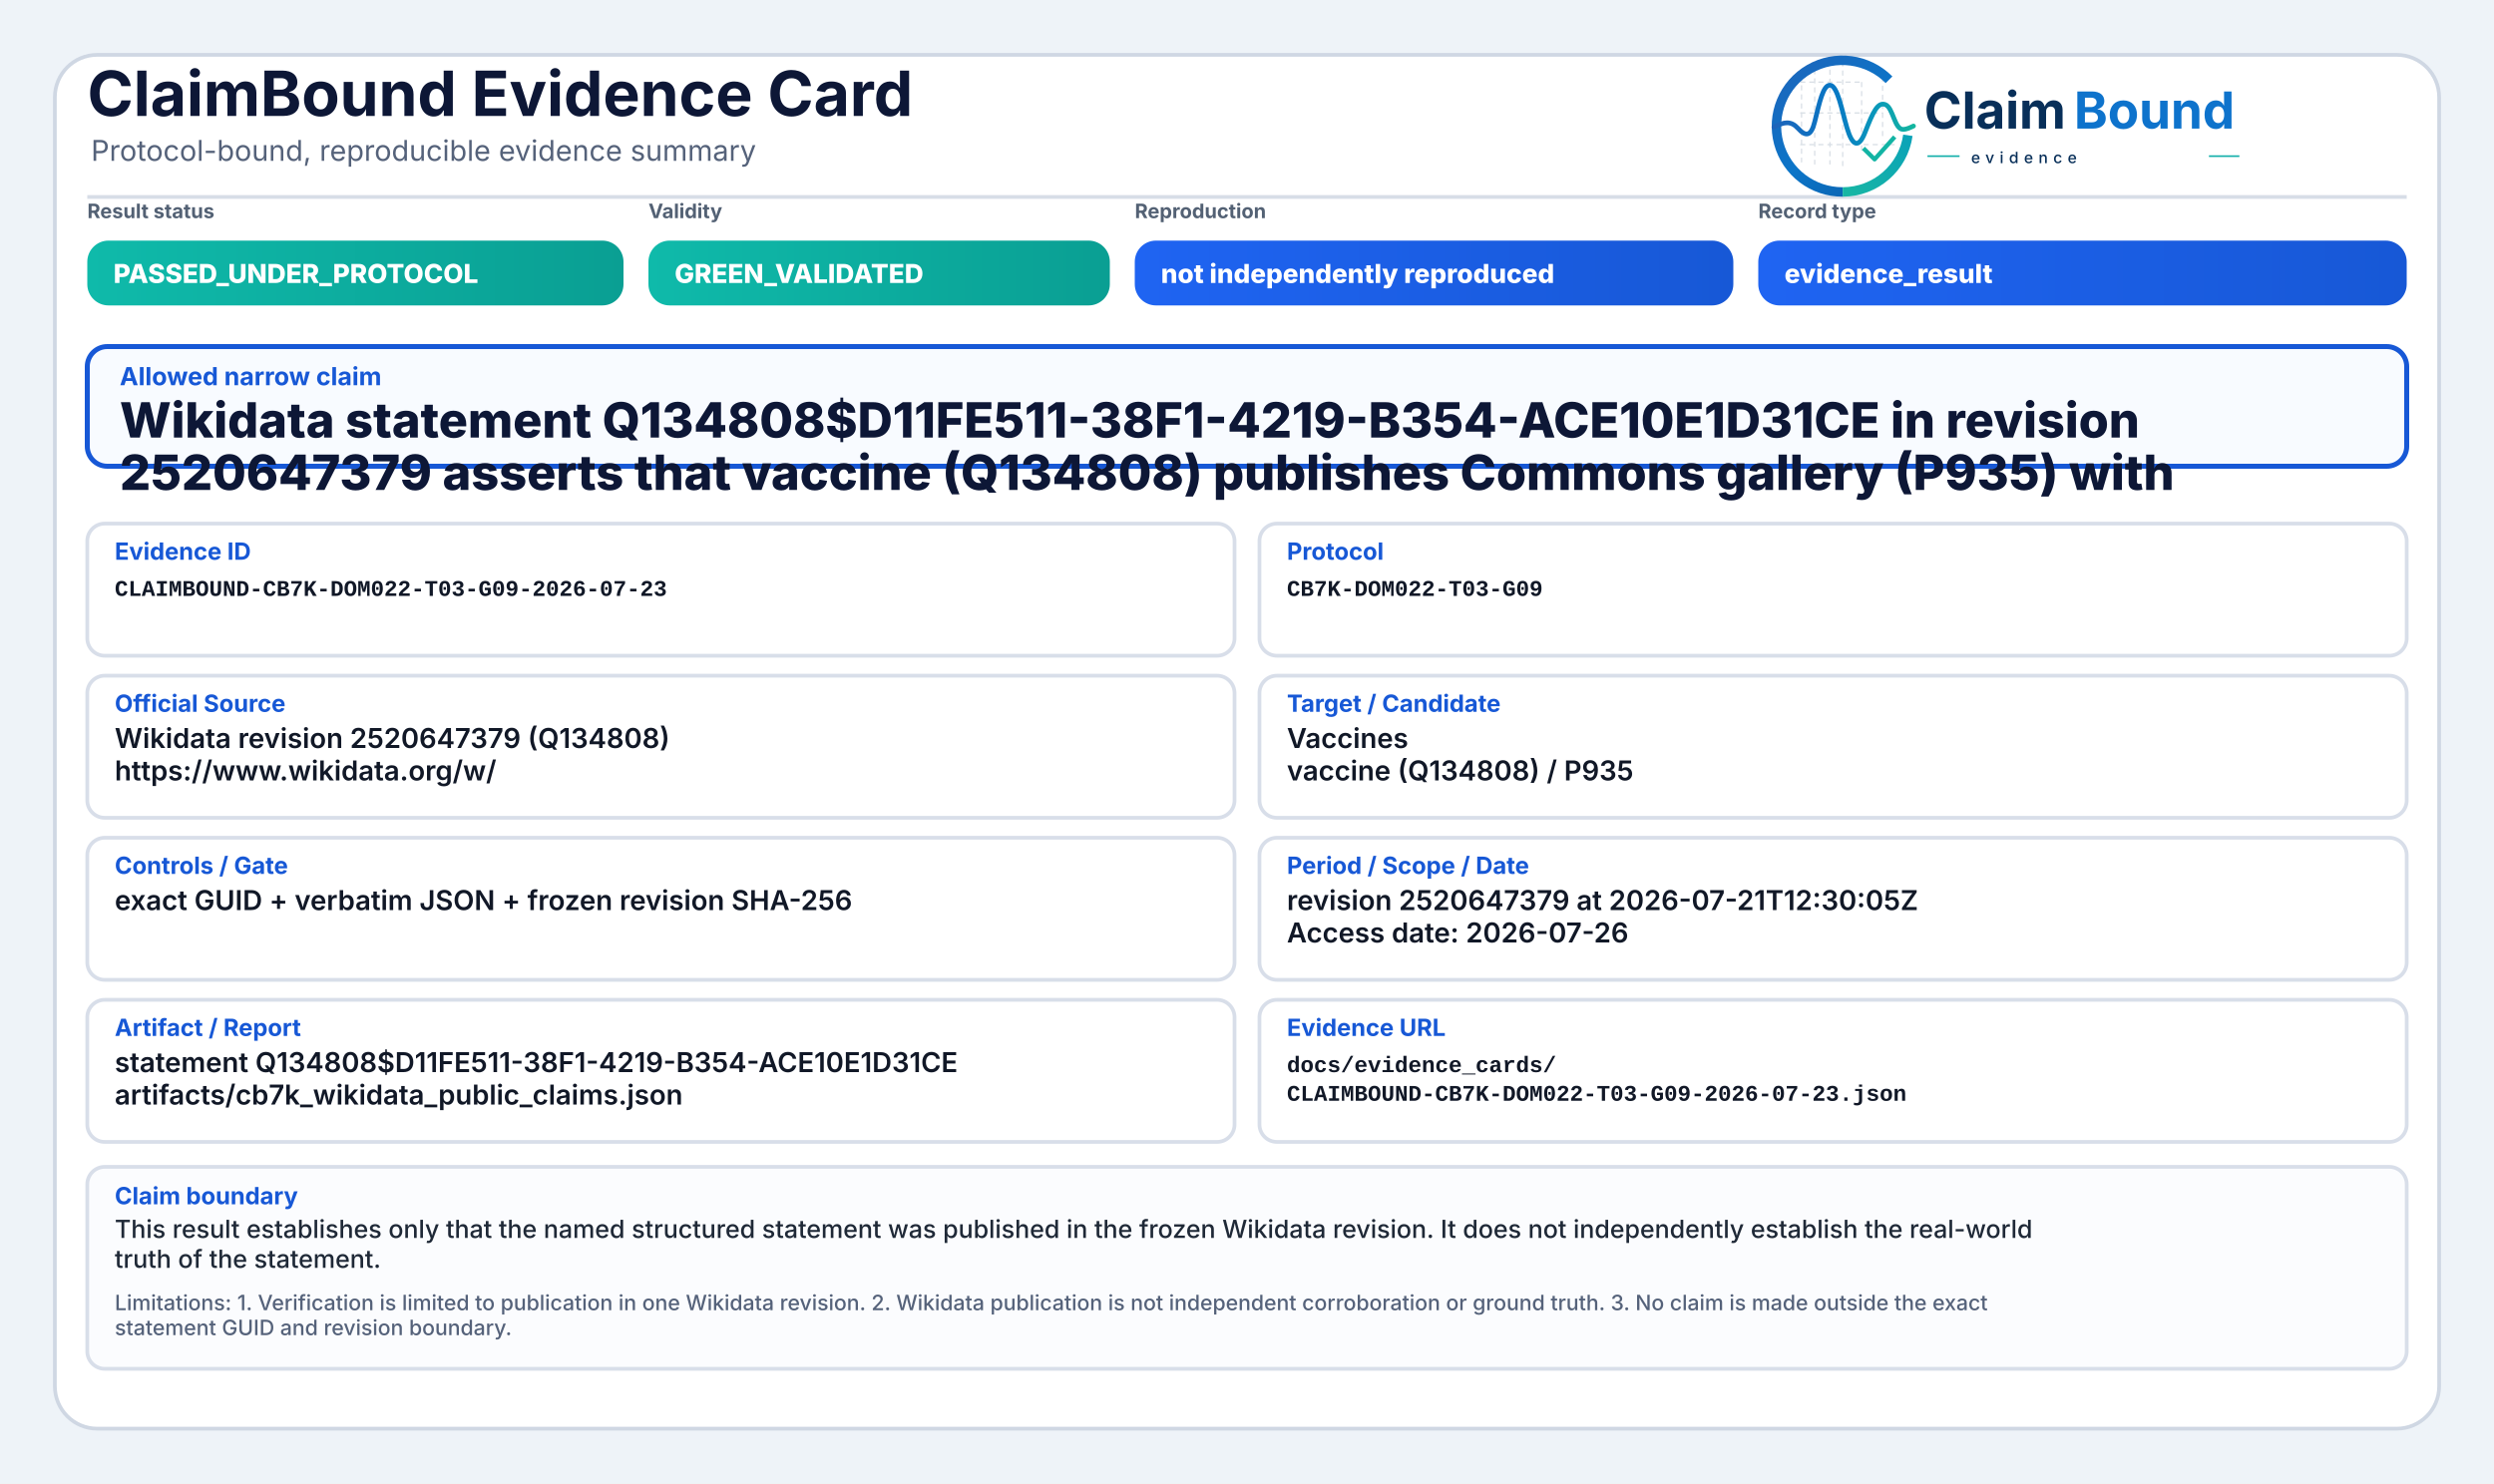
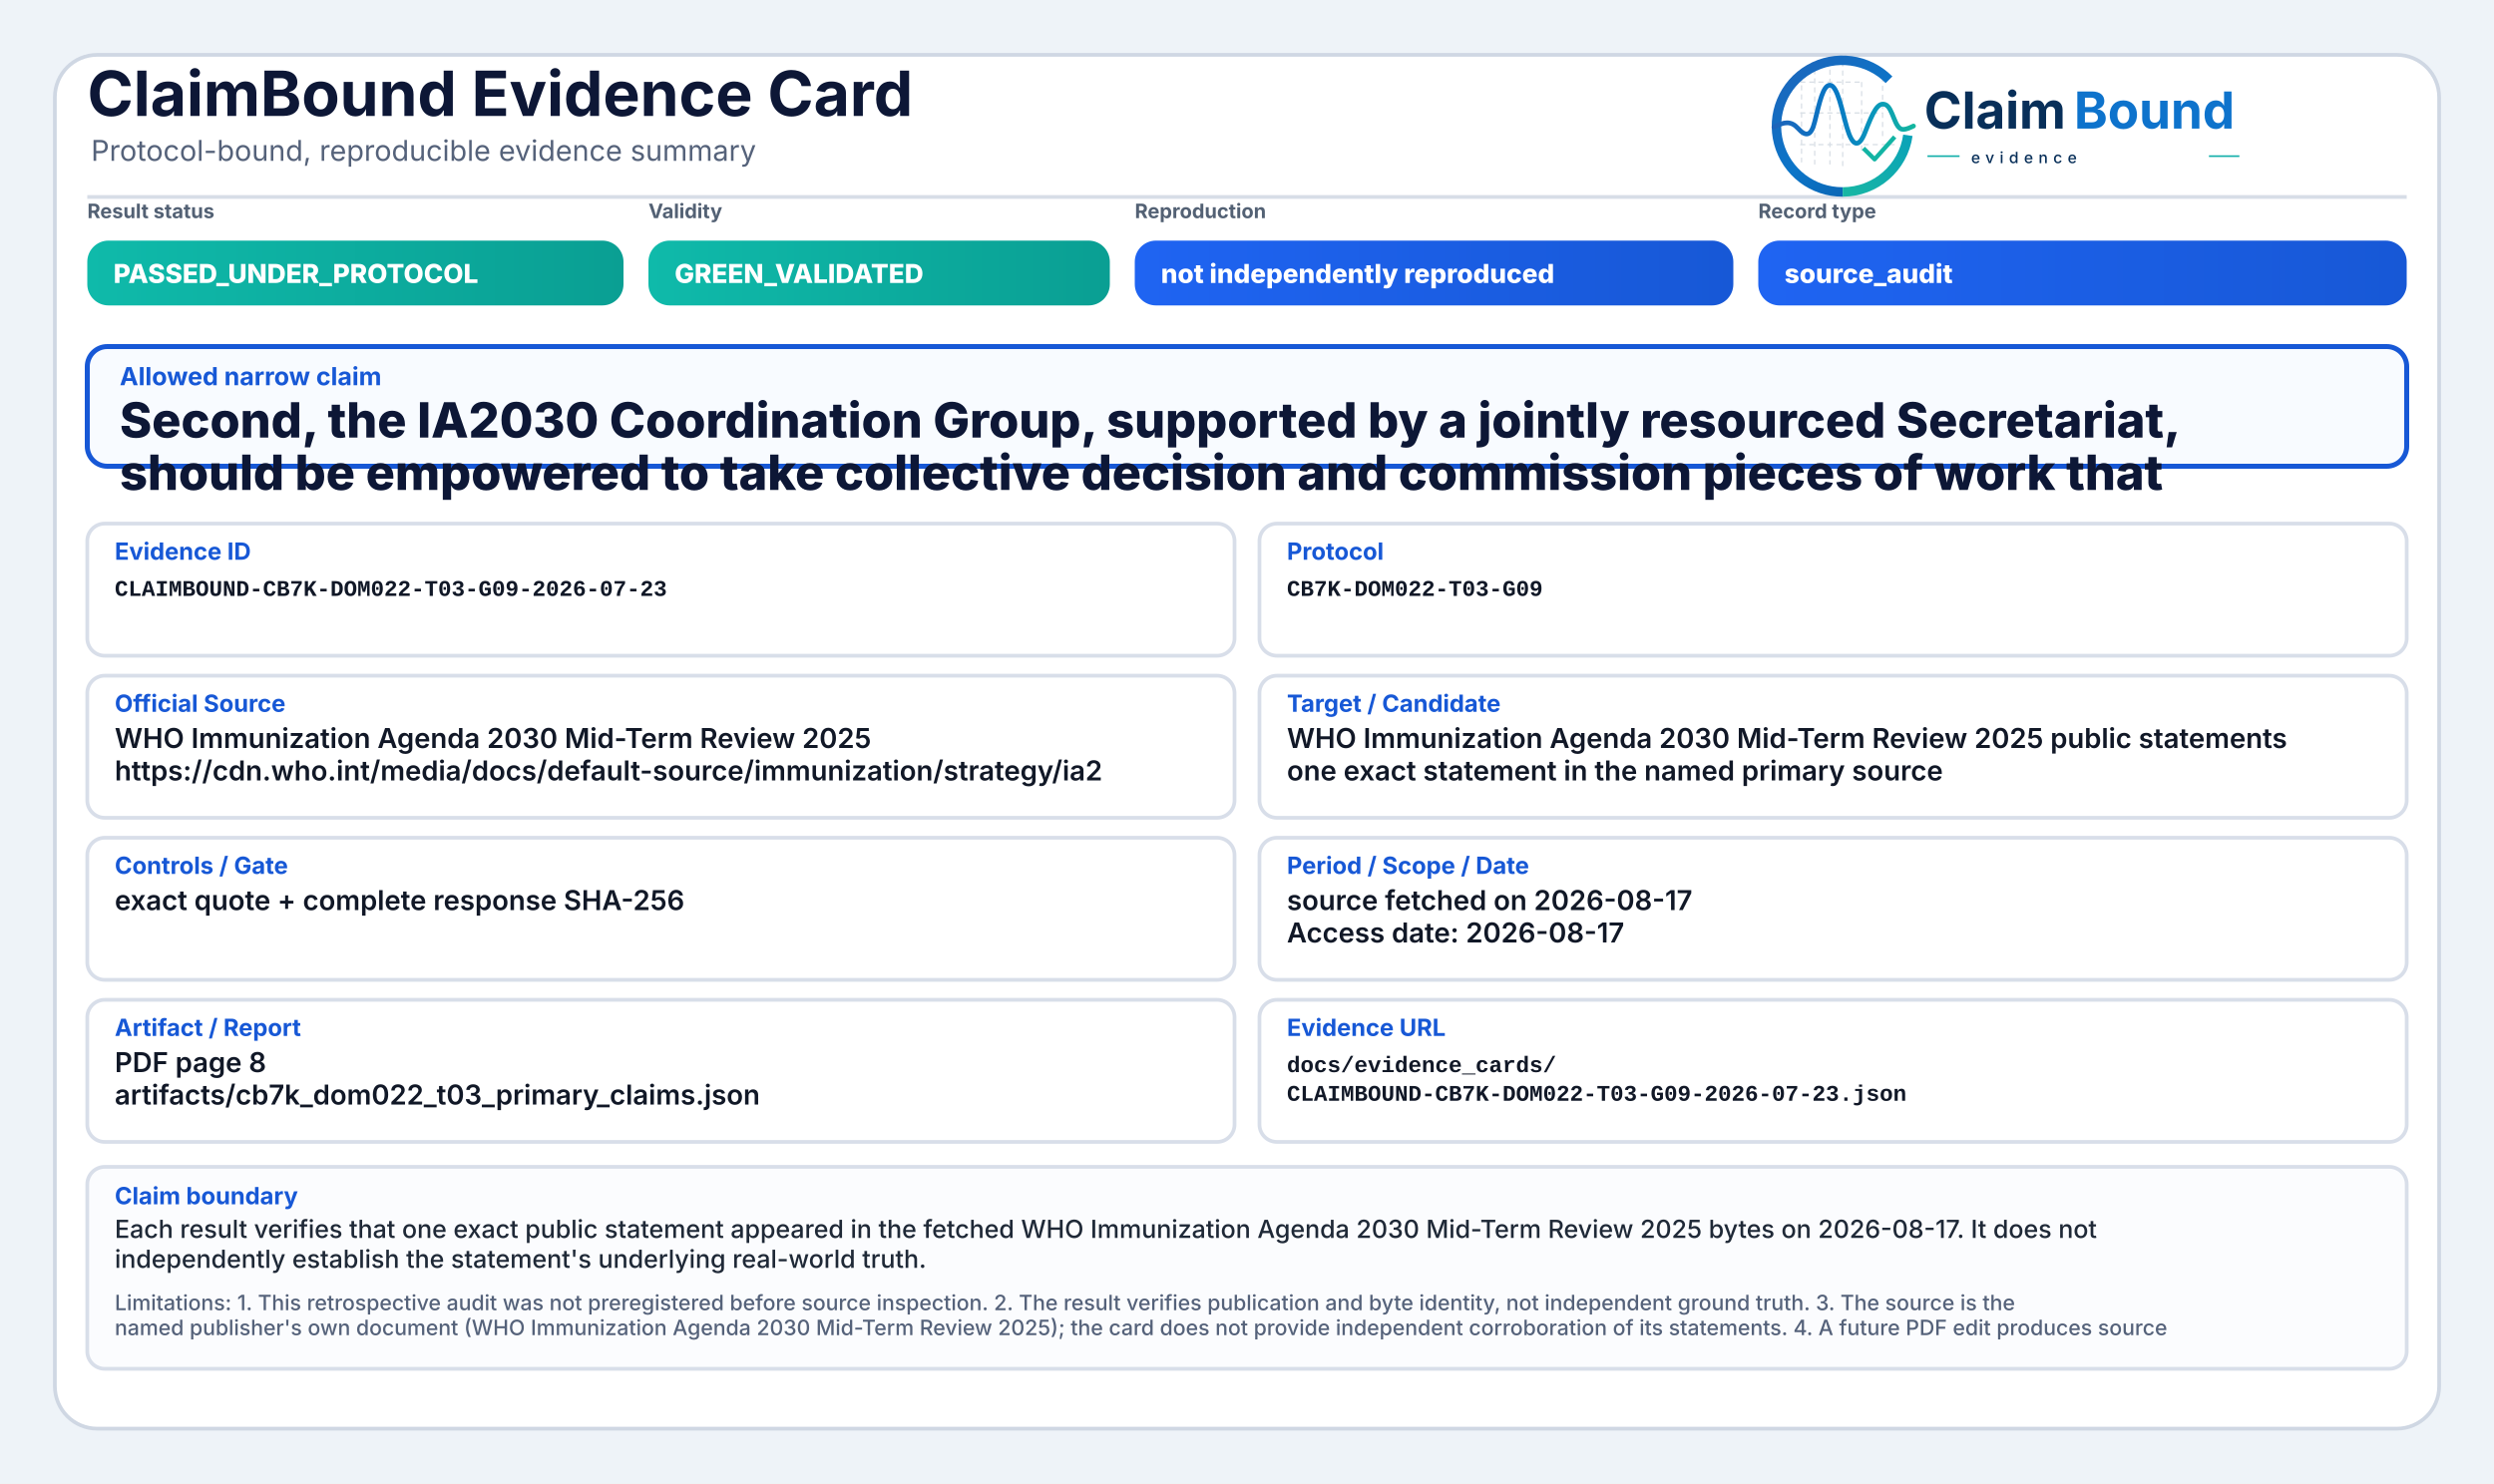
<svg xmlns="http://www.w3.org/2000/svg" width="2000" height="1190" viewBox="0 0 2000 1190" role="img" aria-label="ClaimBound Evidence Card">
  <defs>
    <linearGradient id="greenGrad" x1="0" y1="0" x2="1" y2="0">
      <stop offset="0%" stop-color="#0fbaaa" />
      <stop offset="100%" stop-color="#0a9f93" />
    </linearGradient>
    <linearGradient id="yellowGrad" x1="0" y1="0" x2="1" y2="0">
      <stop offset="0%" stop-color="#fbbf24" />
      <stop offset="100%" stop-color="#d97706" />
    </linearGradient>
    <linearGradient id="amberGrad" x1="0" y1="0" x2="1" y2="0">
      <stop offset="0%" stop-color="#f97316" />
      <stop offset="100%" stop-color="#c2410c" />
    </linearGradient>
    <linearGradient id="redGrad" x1="0" y1="0" x2="1" y2="0">
      <stop offset="0%" stop-color="#ef4444" />
      <stop offset="100%" stop-color="#b91c1c" />
    </linearGradient>
    <linearGradient id="grayGrad" x1="0" y1="0" x2="1" y2="0">
      <stop offset="0%" stop-color="#64748b" />
      <stop offset="100%" stop-color="#475569" />
    </linearGradient>
    <linearGradient id="blueGrad" x1="0" y1="0" x2="1" y2="0">
      <stop offset="0%" stop-color="#1f64f2" />
      <stop offset="100%" stop-color="#1758d6" />
    </linearGradient>
    <linearGradient id="logoRingBlue" x1="73" y1="453" x2="348" y2="793" gradientUnits="userSpaceOnUse">
      <stop offset="0" stop-color="#1E64BA" />
      <stop offset="0.55" stop-color="#0C75C8" />
      <stop offset="1" stop-color="#0A5FAB" />
    </linearGradient>
    <linearGradient id="logoRingTeal" x1="221" y1="792" x2="403" y2="594" gradientUnits="userSpaceOnUse">
      <stop offset="0" stop-color="#18B7A3" />
      <stop offset="1" stop-color="#089EBC" />
    </linearGradient>
    <linearGradient id="logoSignalGradient" x1="61" y1="628" x2="404" y2="628" gradientUnits="userSpaceOnUse">
      <stop offset="0" stop-color="#1E64BA" />
      <stop offset="0.43" stop-color="#0877C4" />
      <stop offset="0.72" stop-color="#0A97BB" />
      <stop offset="1" stop-color="#14B69E" />
    </linearGradient>
  </defs>
  <rect x="0" y="0" width="2000" height="1190" fill="#eef3f8" />
  <rect x="44" y="44" width="1912" height="1102" rx="34" fill="#ffffff" stroke="#cfd7e3" stroke-width="3" />
  <path d="M70 158 H1930" stroke="#d7dde7" stroke-width="3" />
  <text x="70" y="93" font-family="Inter, Segoe UI, Arial, sans-serif" font-size="50" font-weight="750" fill="#0d1736">ClaimBound Evidence Card</text>
  <text x="73" y="129" font-family="Inter, Segoe UI, Arial, sans-serif" font-size="23" font-weight="400" fill="#55627a">Protocol-bound, reproducible evidence summary</text>
  <g aria-label="ClaimBound evidence logo" transform="translate(1415,52) scale(0.33) translate(-40,-478)">
    <g stroke-linecap="butt" stroke-linejoin="round">
      <g stroke="#CBD3DC" stroke-width="3.2" stroke-linecap="round" stroke-dasharray="10 12" opacity="0.72">
        <path d="M130 507V714" />
        <path d="M162 490V719" />
        <path d="M199 491V719" />
        <path d="M230 471V726" />
        <path d="M276 521V690" />
        <path d="M327 508V650" />
        <path d="M128 520H277" />
        <path d="M128 595H327" />
        <path d="M128 672H355" />
      </g>
      <path d="M342.6 514.3A160 160 0 1 0 230 787" fill="none" stroke="url(#logoRingBlue)" stroke-width="23" />
      <path d="M230 787A160 160 0 0 0 388.4 649.3" fill="none" stroke="url(#logoRingTeal)" stroke-width="23" />
      <path d="M63 629.5C87 616.4 104.3 613.6 121.2 632.2C140.7 653.8 153.4 651.6 162.1 616.2C173.8 568.5 182.5 527.5 198.9 527.5C217.5 527.5 228.4 590.6 240.3 630.8C253.4 675.4 268.6 682.8 284.6 641.5C303.5 592.9 315.2 567.6 333.7 574.7C352.6 582 355.7 635.1 376.6 634.9C386.2 634.8 394 630.4 402 626.8" fill="none" stroke="url(#logoSignalGradient)" stroke-width="11.5" stroke-linecap="round" />
      <path d="M284 684.5L307.5 707.7L353 657" fill="none" stroke="#12B4A4" stroke-width="10.5" stroke-linecap="square" />
    </g>
    <text x="428" y="633" font-family="Inter, Segoe UI, Arial, sans-serif" font-size="124" font-weight="750" fill="#082F59" text-rendering="geometricPrecision">Claim</text>
    <text x="792" y="633" font-family="Inter, Segoe UI, Arial, sans-serif" font-size="124" font-weight="750" fill="#0E73CC" text-rendering="geometricPrecision">Bound</text>
    <line x1="436" y1="700" x2="514" y2="700" stroke="#11AFA9" stroke-width="4" />
    <text x="542" y="717" font-family="Inter, Segoe UI, Arial, sans-serif" font-size="38" font-weight="500" letter-spacing="13" fill="#082F59">evidence</text>
    <line x1="1120" y1="700" x2="1194" y2="700" stroke="#11AFA9" stroke-width="4" />
  </g>
  <text x="70" y="175" font-family="Inter, Segoe UI, Arial, sans-serif" font-size="16" font-weight="650" fill="#536174">Result status</text>
  <rect x="70" y="193" width="430" height="52" rx="17" fill="url(#greenGrad)" />
  <text x="91" y="227" font-family="Inter, Segoe UI, Arial, sans-serif" font-size="21" font-weight="800" fill="#ffffff">PASSED_UNDER_PROTOCOL</text>
  <text x="520" y="175" font-family="Inter, Segoe UI, Arial, sans-serif" font-size="16" font-weight="650" fill="#536174">Validity</text>
  <rect x="520" y="193" width="370" height="52" rx="17" fill="url(#greenGrad)" />
  <text x="541" y="227" font-family="Inter, Segoe UI, Arial, sans-serif" font-size="21" font-weight="800" fill="#ffffff">GREEN_VALIDATED</text>
  <text x="910" y="175" font-family="Inter, Segoe UI, Arial, sans-serif" font-size="16" font-weight="650" fill="#536174">Reproduction</text>
  <rect x="910" y="193" width="480" height="52" rx="17" fill="url(#blueGrad)" />
  <text x="931" y="227" font-family="Inter, Segoe UI, Arial, sans-serif" font-size="21" font-weight="800" fill="#ffffff">not independently reproduced</text>
  <text x="1410" y="175" font-family="Inter, Segoe UI, Arial, sans-serif" font-size="16" font-weight="650" fill="#536174">Record type</text>
  <rect x="1410" y="193" width="520" height="52" rx="17" fill="url(#blueGrad)" />
-   <text x="1431" y="227" font-family="Inter, Segoe UI, Arial, sans-serif" font-size="21" font-weight="800" fill="#ffffff">evidence_result</text>
+   <text x="1431" y="227" font-family="Inter, Segoe UI, Arial, sans-serif" font-size="21" font-weight="800" fill="#ffffff">source_audit</text>
  <rect x="70" y="278" width="1860" height="96" rx="16" fill="#f8fbff" stroke="#1758d6" stroke-width="4" />
  <text x="96" y="309" font-family="Inter, Segoe UI, Arial, sans-serif" font-size="20" font-weight="750" fill="#1758d6">Allowed narrow claim</text>
-   <text x="96" y="351" font-family="Inter, Segoe UI, Arial, sans-serif" font-size="39" font-weight="800" fill="#0d1736">Wikidata statement Q134808$D11FE511-38F1-4219-B354-ACE10E1D31CE in revision</text>
-   <text x="96" y="393" font-family="Inter, Segoe UI, Arial, sans-serif" font-size="39" font-weight="800" fill="#0d1736">2520647379 asserts that vaccine (Q134808) publishes Commons gallery (P935) with</text>
+   <text x="96" y="351" font-family="Inter, Segoe UI, Arial, sans-serif" font-size="39" font-weight="800" fill="#0d1736">Second, the IA2030 Coordination Group, supported by a jointly resourced Secretariat,</text>
+   <text x="96" y="393" font-family="Inter, Segoe UI, Arial, sans-serif" font-size="39" font-weight="800" fill="#0d1736">should be empowered to take collective decision and commission pieces of work that</text>
  <rect x="70" y="420" width="920" height="106" rx="14" fill="#ffffff" stroke="#d8dee9" stroke-width="3" />
  <text x="92" y="449" font-family="Inter, Segoe UI, Arial, sans-serif" font-size="19" font-weight="750" fill="#1758d6">Evidence ID</text>
  <text x="92" y="478" font-family="SFMono-Regular, Consolas, Liberation Mono, monospace" font-size="18" font-weight="600" fill="#111827">CLAIMBOUND-CB7K-DOM022-T03-G09-2026-07-23</text>
  <rect x="1010" y="420" width="920" height="106" rx="14" fill="#ffffff" stroke="#d8dee9" stroke-width="3" />
  <text x="1032" y="449" font-family="Inter, Segoe UI, Arial, sans-serif" font-size="19" font-weight="750" fill="#1758d6">Protocol</text>
  <text x="1032" y="478" font-family="SFMono-Regular, Consolas, Liberation Mono, monospace" font-size="18" font-weight="600" fill="#111827">CB7K-DOM022-T03-G09</text>
  <rect x="70" y="542" width="920" height="114" rx="14" fill="#ffffff" stroke="#d8dee9" stroke-width="3" />
  <text x="92" y="571" font-family="Inter, Segoe UI, Arial, sans-serif" font-size="19" font-weight="750" fill="#1758d6">Official Source</text>
-   <text x="92" y="600" font-family="Inter, Segoe UI, Arial, sans-serif" font-size="22" font-weight="600" fill="#111827">Wikidata revision 2520647379 (Q134808)</text>
-   <text x="92" y="626" font-family="Inter, Segoe UI, Arial, sans-serif" font-size="22" font-weight="600" fill="#111827">https://www.wikidata.org/w/</text>
+   <text x="92" y="600" font-family="Inter, Segoe UI, Arial, sans-serif" font-size="22" font-weight="600" fill="#111827">WHO Immunization Agenda 2030 Mid-Term Review 2025</text>
+   <text x="92" y="626" font-family="Inter, Segoe UI, Arial, sans-serif" font-size="22" font-weight="600" fill="#111827">https://cdn.who.int/media/docs/default-source/immunization/strategy/ia2</text>
  <rect x="1010" y="542" width="920" height="114" rx="14" fill="#ffffff" stroke="#d8dee9" stroke-width="3" />
  <text x="1032" y="571" font-family="Inter, Segoe UI, Arial, sans-serif" font-size="19" font-weight="750" fill="#1758d6">Target / Candidate</text>
-   <text x="1032" y="600" font-family="Inter, Segoe UI, Arial, sans-serif" font-size="22" font-weight="600" fill="#111827">Vaccines</text>
-   <text x="1032" y="626" font-family="Inter, Segoe UI, Arial, sans-serif" font-size="22" font-weight="600" fill="#111827">vaccine (Q134808) / P935</text>
+   <text x="1032" y="600" font-family="Inter, Segoe UI, Arial, sans-serif" font-size="22" font-weight="600" fill="#111827">WHO Immunization Agenda 2030 Mid-Term Review 2025 public statements</text>
+   <text x="1032" y="626" font-family="Inter, Segoe UI, Arial, sans-serif" font-size="22" font-weight="600" fill="#111827">one exact statement in the named primary source</text>
  <rect x="70" y="672" width="920" height="114" rx="14" fill="#ffffff" stroke="#d8dee9" stroke-width="3" />
  <text x="92" y="701" font-family="Inter, Segoe UI, Arial, sans-serif" font-size="19" font-weight="750" fill="#1758d6">Controls / Gate</text>
-   <text x="92" y="730" font-family="Inter, Segoe UI, Arial, sans-serif" font-size="22" font-weight="600" fill="#111827">exact GUID + verbatim JSON + frozen revision SHA-256</text>
+   <text x="92" y="730" font-family="Inter, Segoe UI, Arial, sans-serif" font-size="22" font-weight="600" fill="#111827">exact quote + complete response SHA-256</text>
  <rect x="1010" y="672" width="920" height="114" rx="14" fill="#ffffff" stroke="#d8dee9" stroke-width="3" />
  <text x="1032" y="701" font-family="Inter, Segoe UI, Arial, sans-serif" font-size="19" font-weight="750" fill="#1758d6">Period / Scope / Date</text>
-   <text x="1032" y="730" font-family="Inter, Segoe UI, Arial, sans-serif" font-size="22" font-weight="600" fill="#111827">revision 2520647379 at 2026-07-21T12:30:05Z</text>
-   <text x="1032" y="756" font-family="Inter, Segoe UI, Arial, sans-serif" font-size="22" font-weight="600" fill="#111827">Access date: 2026-07-26</text>
+   <text x="1032" y="730" font-family="Inter, Segoe UI, Arial, sans-serif" font-size="22" font-weight="600" fill="#111827">source fetched on 2026-08-17</text>
+   <text x="1032" y="756" font-family="Inter, Segoe UI, Arial, sans-serif" font-size="22" font-weight="600" fill="#111827">Access date: 2026-08-17</text>
  <rect x="70" y="802" width="920" height="114" rx="14" fill="#ffffff" stroke="#d8dee9" stroke-width="3" />
  <text x="92" y="831" font-family="Inter, Segoe UI, Arial, sans-serif" font-size="19" font-weight="750" fill="#1758d6">Artifact / Report</text>
-   <text x="92" y="860" font-family="Inter, Segoe UI, Arial, sans-serif" font-size="22" font-weight="600" fill="#111827">statement Q134808$D11FE511-38F1-4219-B354-ACE10E1D31CE</text>
-   <text x="92" y="886" font-family="Inter, Segoe UI, Arial, sans-serif" font-size="22" font-weight="600" fill="#111827">artifacts/cb7k_wikidata_public_claims.json</text>
+   <text x="92" y="860" font-family="Inter, Segoe UI, Arial, sans-serif" font-size="22" font-weight="600" fill="#111827">PDF page 8</text>
+   <text x="92" y="886" font-family="Inter, Segoe UI, Arial, sans-serif" font-size="22" font-weight="600" fill="#111827">artifacts/cb7k_dom022_t03_primary_claims.json</text>
  <rect x="1010" y="802" width="920" height="114" rx="14" fill="#ffffff" stroke="#d8dee9" stroke-width="3" />
  <text x="1032" y="831" font-family="Inter, Segoe UI, Arial, sans-serif" font-size="19" font-weight="750" fill="#1758d6">Evidence URL</text>
  <text x="1032" y="860" font-family="SFMono-Regular, Consolas, Liberation Mono, monospace" font-size="18" font-weight="600" fill="#111827">docs/evidence_cards/</text>
  <text x="1032" y="883" font-family="SFMono-Regular, Consolas, Liberation Mono, monospace" font-size="18" font-weight="600" fill="#111827">CLAIMBOUND-CB7K-DOM022-T03-G09-2026-07-23.json</text>
  <rect x="70" y="936" width="1860" height="162" rx="14" fill="#fbfcfe" stroke="#d8dee9" stroke-width="3" />
  <text x="92" y="966" font-family="Inter, Segoe UI, Arial, sans-serif" font-size="19" font-weight="750" fill="#1758d6">Claim boundary</text>
-   <text x="92" y="993" font-family="Inter, Segoe UI, Arial, sans-serif" font-size="20" font-weight="500" fill="#1f2937">This result establishes only that the named structured statement was published in the frozen Wikidata revision. It does not independently establish the real-world</text>
-   <text x="92" y="1017" font-family="Inter, Segoe UI, Arial, sans-serif" font-size="20" font-weight="500" fill="#1f2937">truth of the statement.</text>
-   <text x="92" y="1051" font-family="Inter, Segoe UI, Arial, sans-serif" font-size="17" font-weight="500" fill="#55627a">Limitations: 1. Verification is limited to publication in one Wikidata revision. 2. Wikidata publication is not independent corroboration or ground truth. 3. No claim is made outside the exact</text>
-   <text x="92" y="1071" font-family="Inter, Segoe UI, Arial, sans-serif" font-size="17" font-weight="500" fill="#55627a">statement GUID and revision boundary.</text>
+   <text x="92" y="993" font-family="Inter, Segoe UI, Arial, sans-serif" font-size="20" font-weight="500" fill="#1f2937">Each result verifies that one exact public statement appeared in the fetched WHO Immunization Agenda 2030 Mid-Term Review 2025 bytes on 2026-08-17. It does not</text>
+   <text x="92" y="1017" font-family="Inter, Segoe UI, Arial, sans-serif" font-size="20" font-weight="500" fill="#1f2937">independently establish the statement's underlying real-world truth.</text>
+   <text x="92" y="1051" font-family="Inter, Segoe UI, Arial, sans-serif" font-size="17" font-weight="500" fill="#55627a">Limitations: 1. This retrospective audit was not preregistered before source inspection. 2. The result verifies publication and byte identity, not independent ground truth. 3. The source is the</text>
+   <text x="92" y="1071" font-family="Inter, Segoe UI, Arial, sans-serif" font-size="17" font-weight="500" fill="#55627a">named publisher's own document (WHO Immunization Agenda 2030 Mid-Term Review 2025); the card does not provide independent corroboration of its statements. 4. A future PDF edit produces source</text>
</svg>
